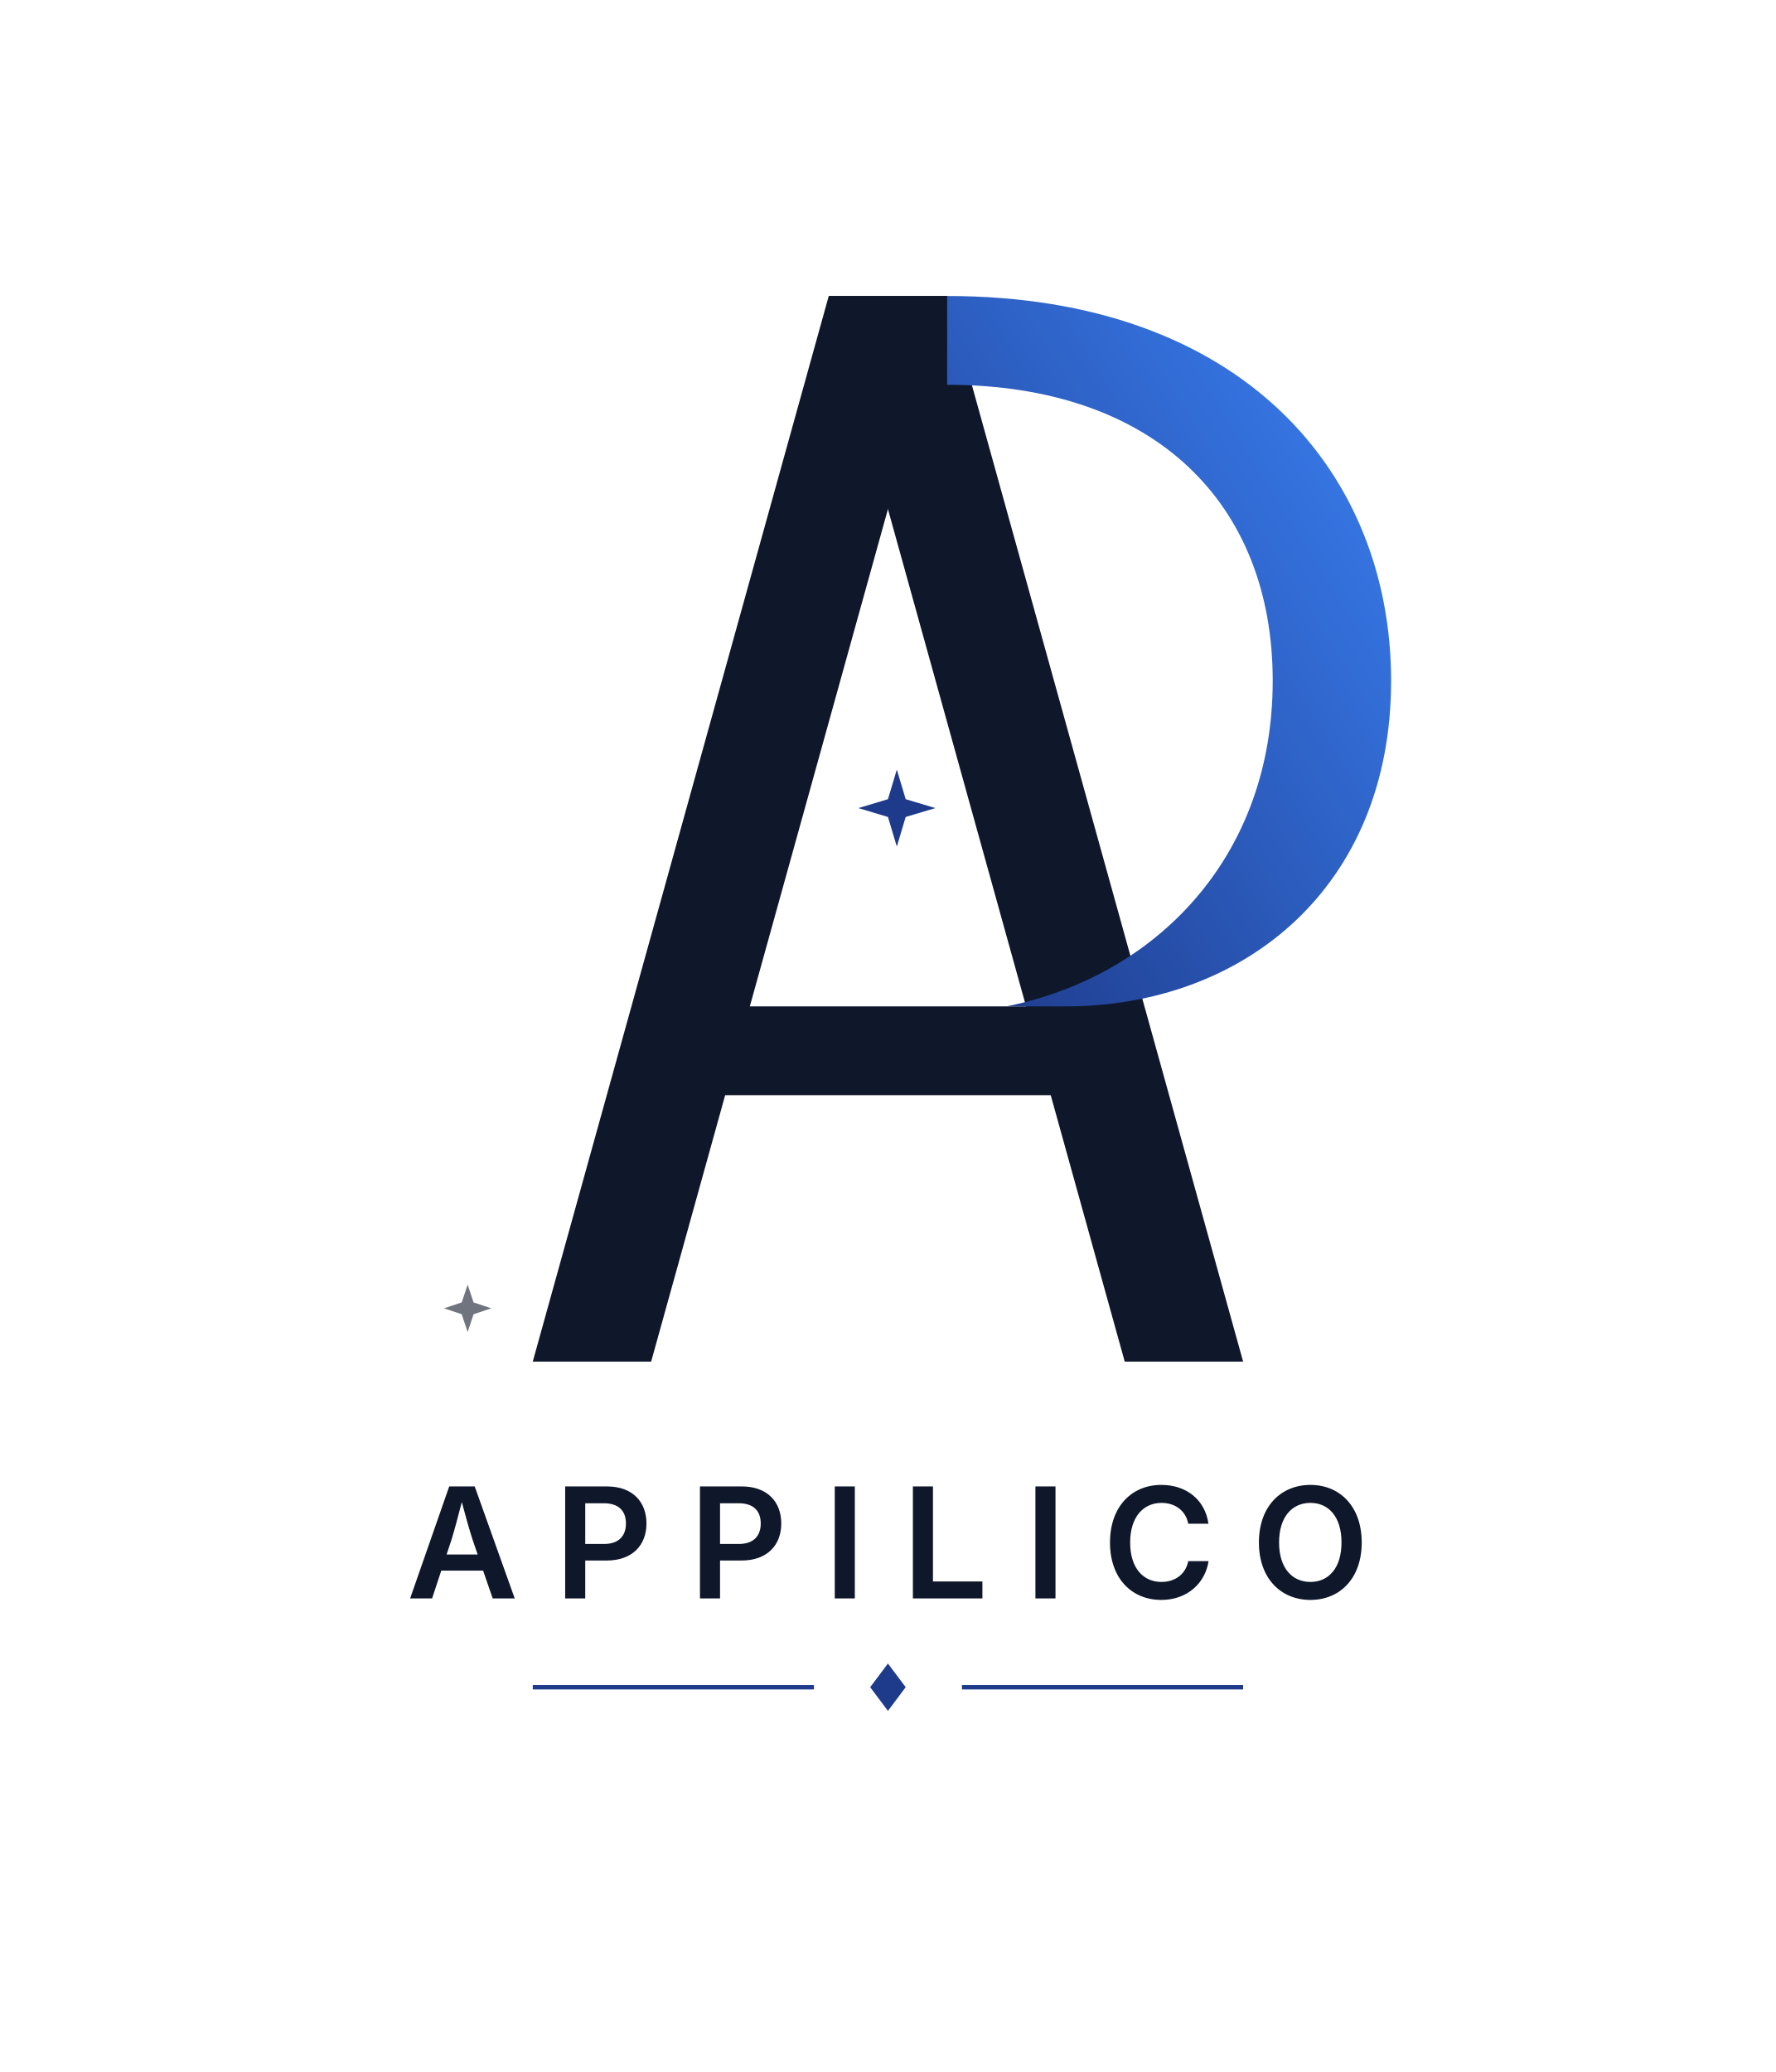
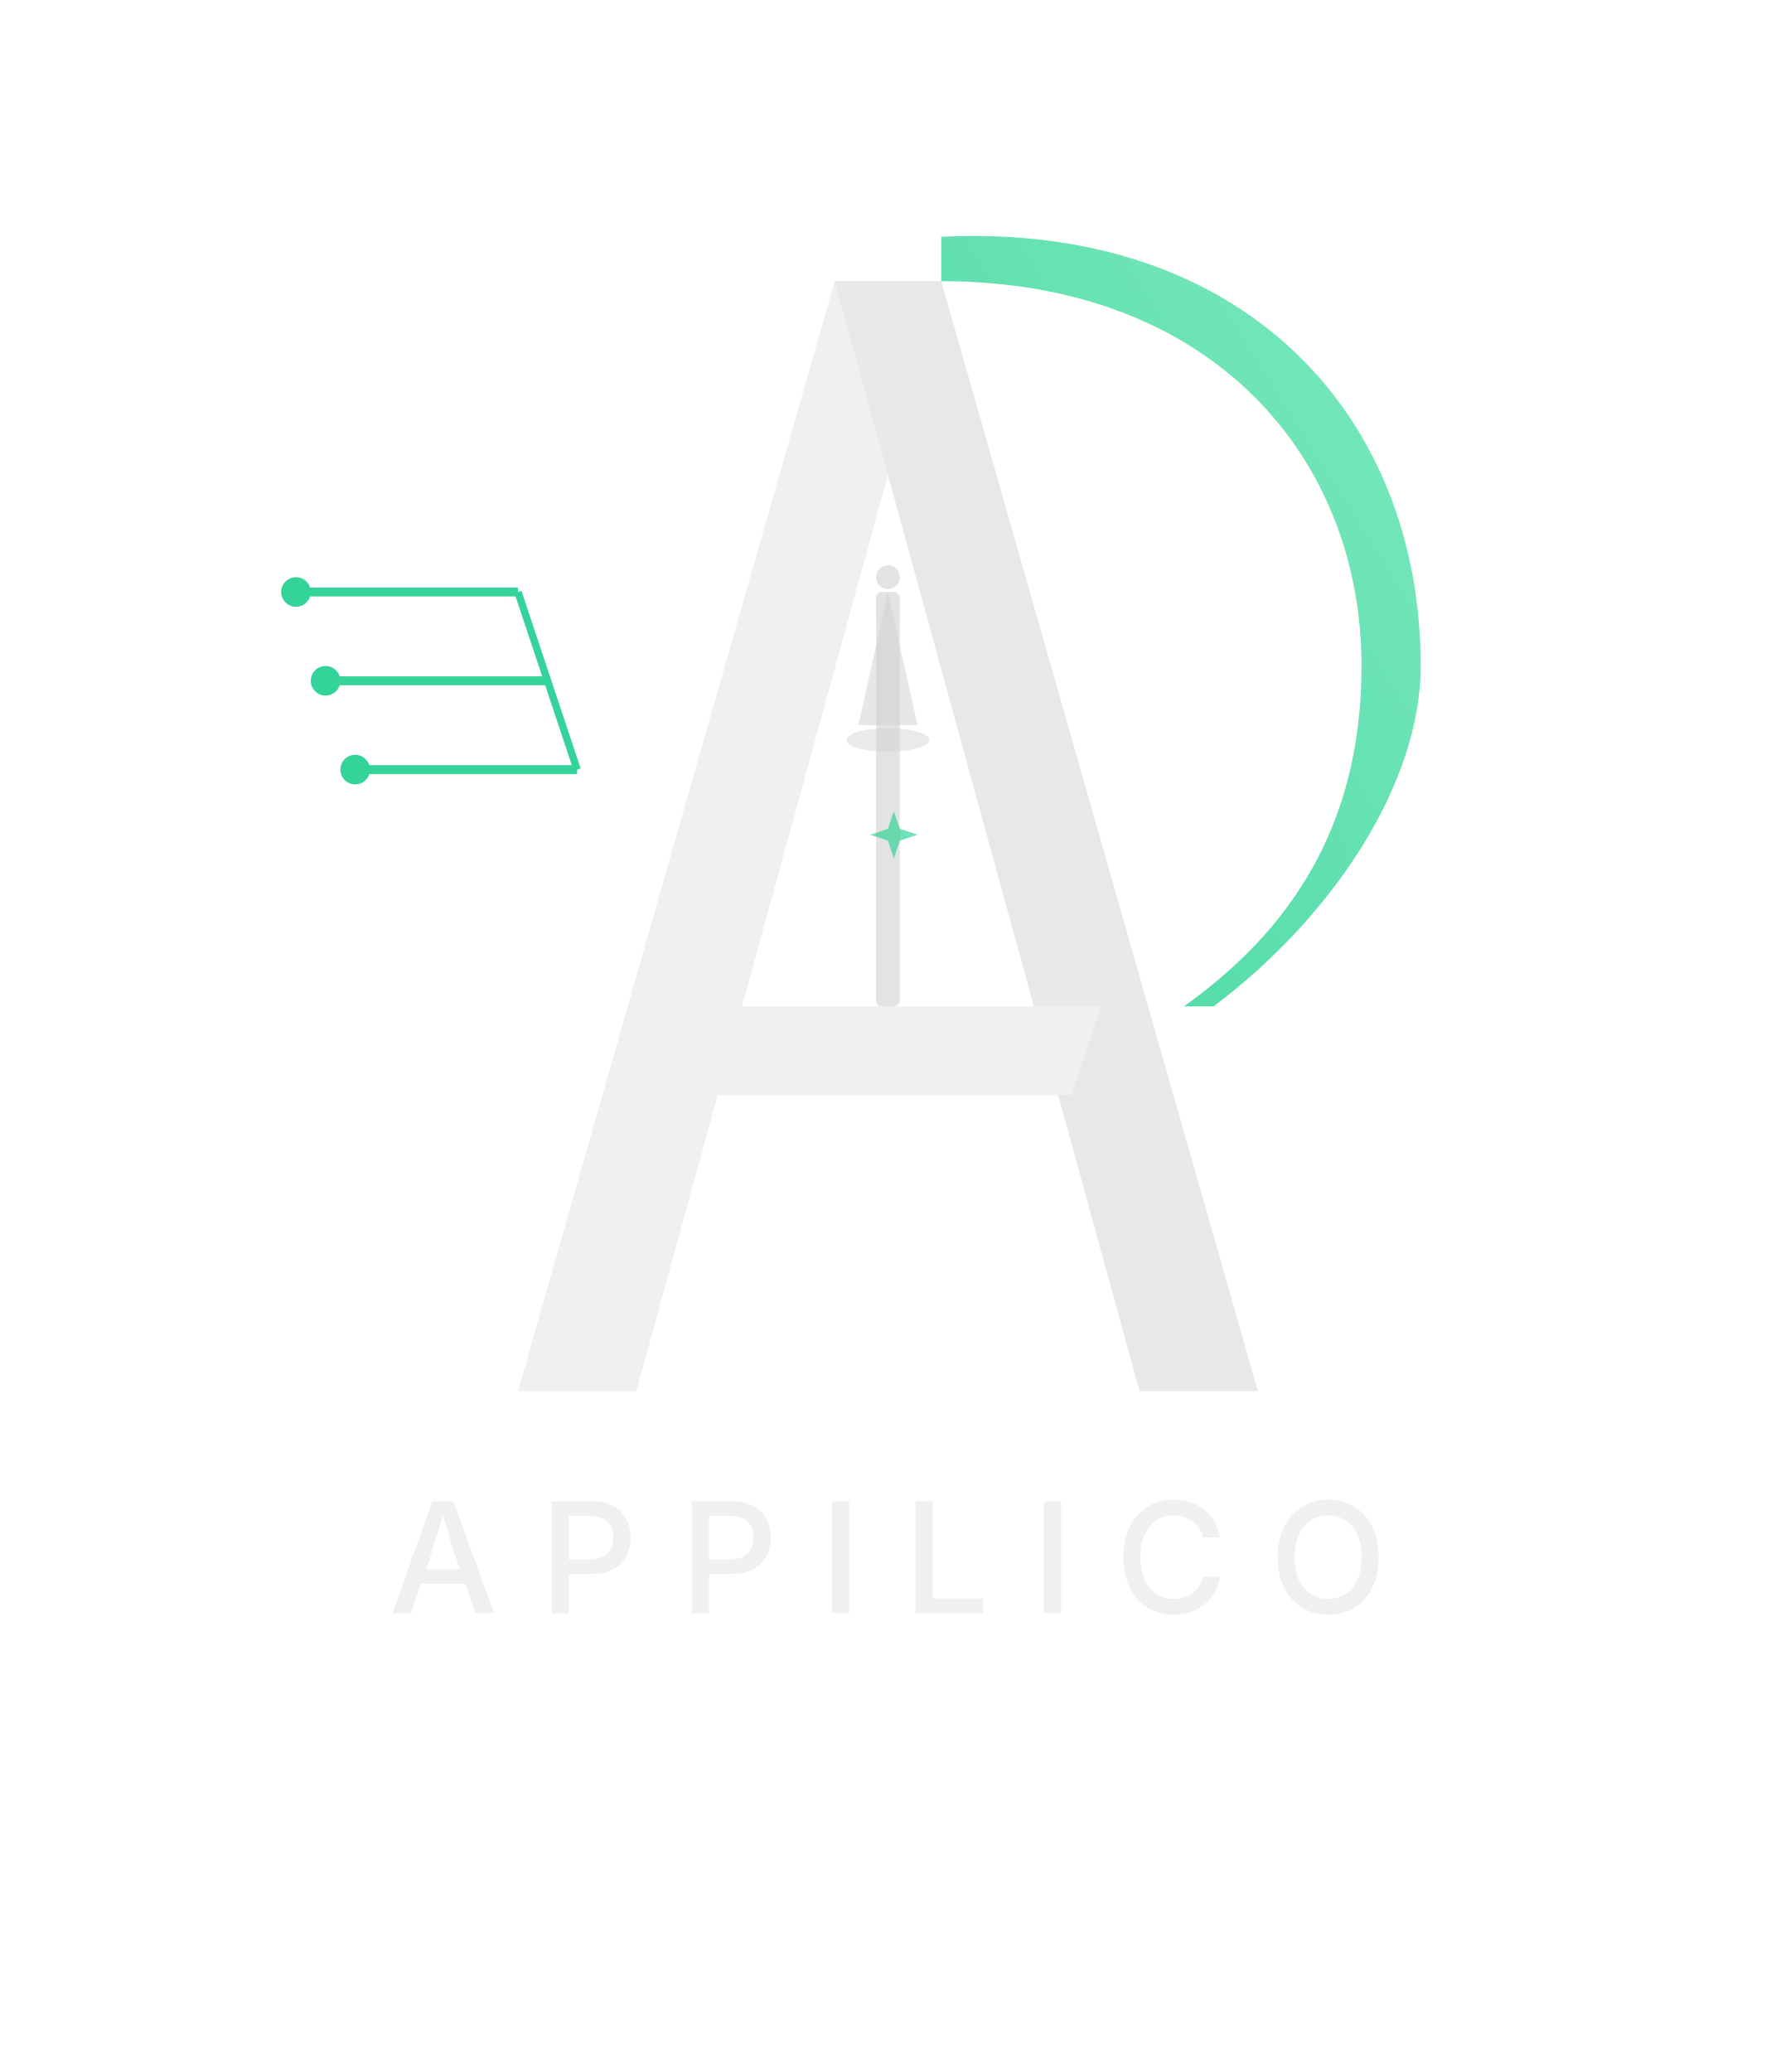
<svg xmlns="http://www.w3.org/2000/svg" viewBox="0 0 600 700" fill="none">
  <defs>
-     <linearGradient id="blue-grad" x1="0%" y1="0%" x2="100%" y2="0%">
-       <stop offset="0%" style="stop-color:#0f172a" />
-       <stop offset="100%" style="stop-color:#2563eb" />
-     </linearGradient>
-     <linearGradient id="arc-grad" x1="0%" y1="100%" x2="100%" y2="0%">
-       <stop offset="0%" style="stop-color:#1e3a8a" />
-       <stop offset="100%" style="stop-color:#3b82f6" />
+     <linearGradient id="teal-grad" x1="0%" y1="100%" x2="100%" y2="0%">
+       <stop offset="0%" style="stop-color:#34d399" />
+       <stop offset="100%" style="stop-color:#6ee7b7" />
    </linearGradient>
  </defs>
-   <path d="M180 460 L280 100 L320 100 L220 460 Z" fill="#0f172a" />
-   <path d="M380 460 L280 100 L320 100 L420 460 Z" fill="#0f172a" />
-   <path d="M222 340 L378 340 L368 370 L232 370 Z" fill="#0f172a" />
-   <path d="M320 100 C 420 100, 470 160, 470 230 C 470 300, 420 340, 360 340 L340 340 C 390 330, 430 290, 430 230 C 430 170, 390 130, 320 130 Z" fill="url(#arc-grad)" />
-   <path d="M300 270 L303 260 L306 270 L316 273 L306 276 L303 286 L300 276 L290 273 Z" fill="#1e3a8a" />
-   <path d="M156 440 L158 434 L160 440 L166 442 L160 444 L158 450 L156 444 L150 442 Z" fill="#0f172a" opacity="0.6" />
-   <text x="300" y="540" text-anchor="middle" font-family="'Inter','Segoe UI',Arial,sans-serif" font-size="52" font-weight="600" letter-spacing="12" fill="#0f172a">APPILICO</text>
-   <line x1="180" y1="570" x2="275" y2="570" stroke="#1e3a8a" stroke-width="1.5" />
-   <line x1="325" y1="570" x2="420" y2="570" stroke="#1e3a8a" stroke-width="1.5" />
-   <path d="M300 562 L306 570 L300 578 L294 570 Z" fill="#1e3a8a" />
+   <path d="M175 470 L282 95 L318 95 L215 470 Z" fill="#f0f0f0" />
+   <path d="M385 470 L282 95 L318 95 L425 470 Z" fill="#e8e8e8" />
+   <path d="M228 340 L372 340 L362 370 L238 370 Z" fill="#f0f0f0" />
+   <path d="M318 95 C 410 95, 460 155, 460 225 C 460 280, 435 315, 400 340 L410 340 C 450 310, 480 265, 480 225 C 480 140, 420 75, 318 80 Z" fill="url(#teal-grad)" opacity="0.9" />
+   <line x1="100" y1="200" x2="175" y2="200" stroke="#34d399" stroke-width="3" />
+   <circle cx="100" cy="200" r="5" fill="#34d399" />
+   <line x1="110" y1="230" x2="185" y2="230" stroke="#34d399" stroke-width="3" />
+   <circle cx="110" cy="230" r="5" fill="#34d399" />
+   <line x1="120" y1="260" x2="195" y2="260" stroke="#34d399" stroke-width="3" />
+   <circle cx="120" cy="260" r="5" fill="#34d399" />
+   <line x1="175" y1="200" x2="195" y2="260" stroke="#34d399" stroke-width="2.5" />
+   <rect x="296" y="200" width="8" height="140" rx="2" fill="#d0d0d0" opacity="0.6" />
+   <path d="M300 200 L290 245 L310 245 Z" fill="#d0d0d0" opacity="0.5" />
+   <circle cx="300" cy="195" r="4" fill="#d0d0d0" opacity="0.6" />
+   <ellipse cx="300" cy="250" rx="14" ry="4" fill="#d0d0d0" opacity="0.45" />
+   <path d="M300 280 L302 274 L304 280 L310 282 L304 284 L302 290 L300 284 L294 282 Z" fill="#34d399" opacity="0.7" />
+   <text x="300" y="545" text-anchor="middle" font-family="'Inter','Segoe UI',Arial,sans-serif" font-size="52" font-weight="500" letter-spacing="14" fill="#f0f0f0">APPILICO</text>
</svg>
